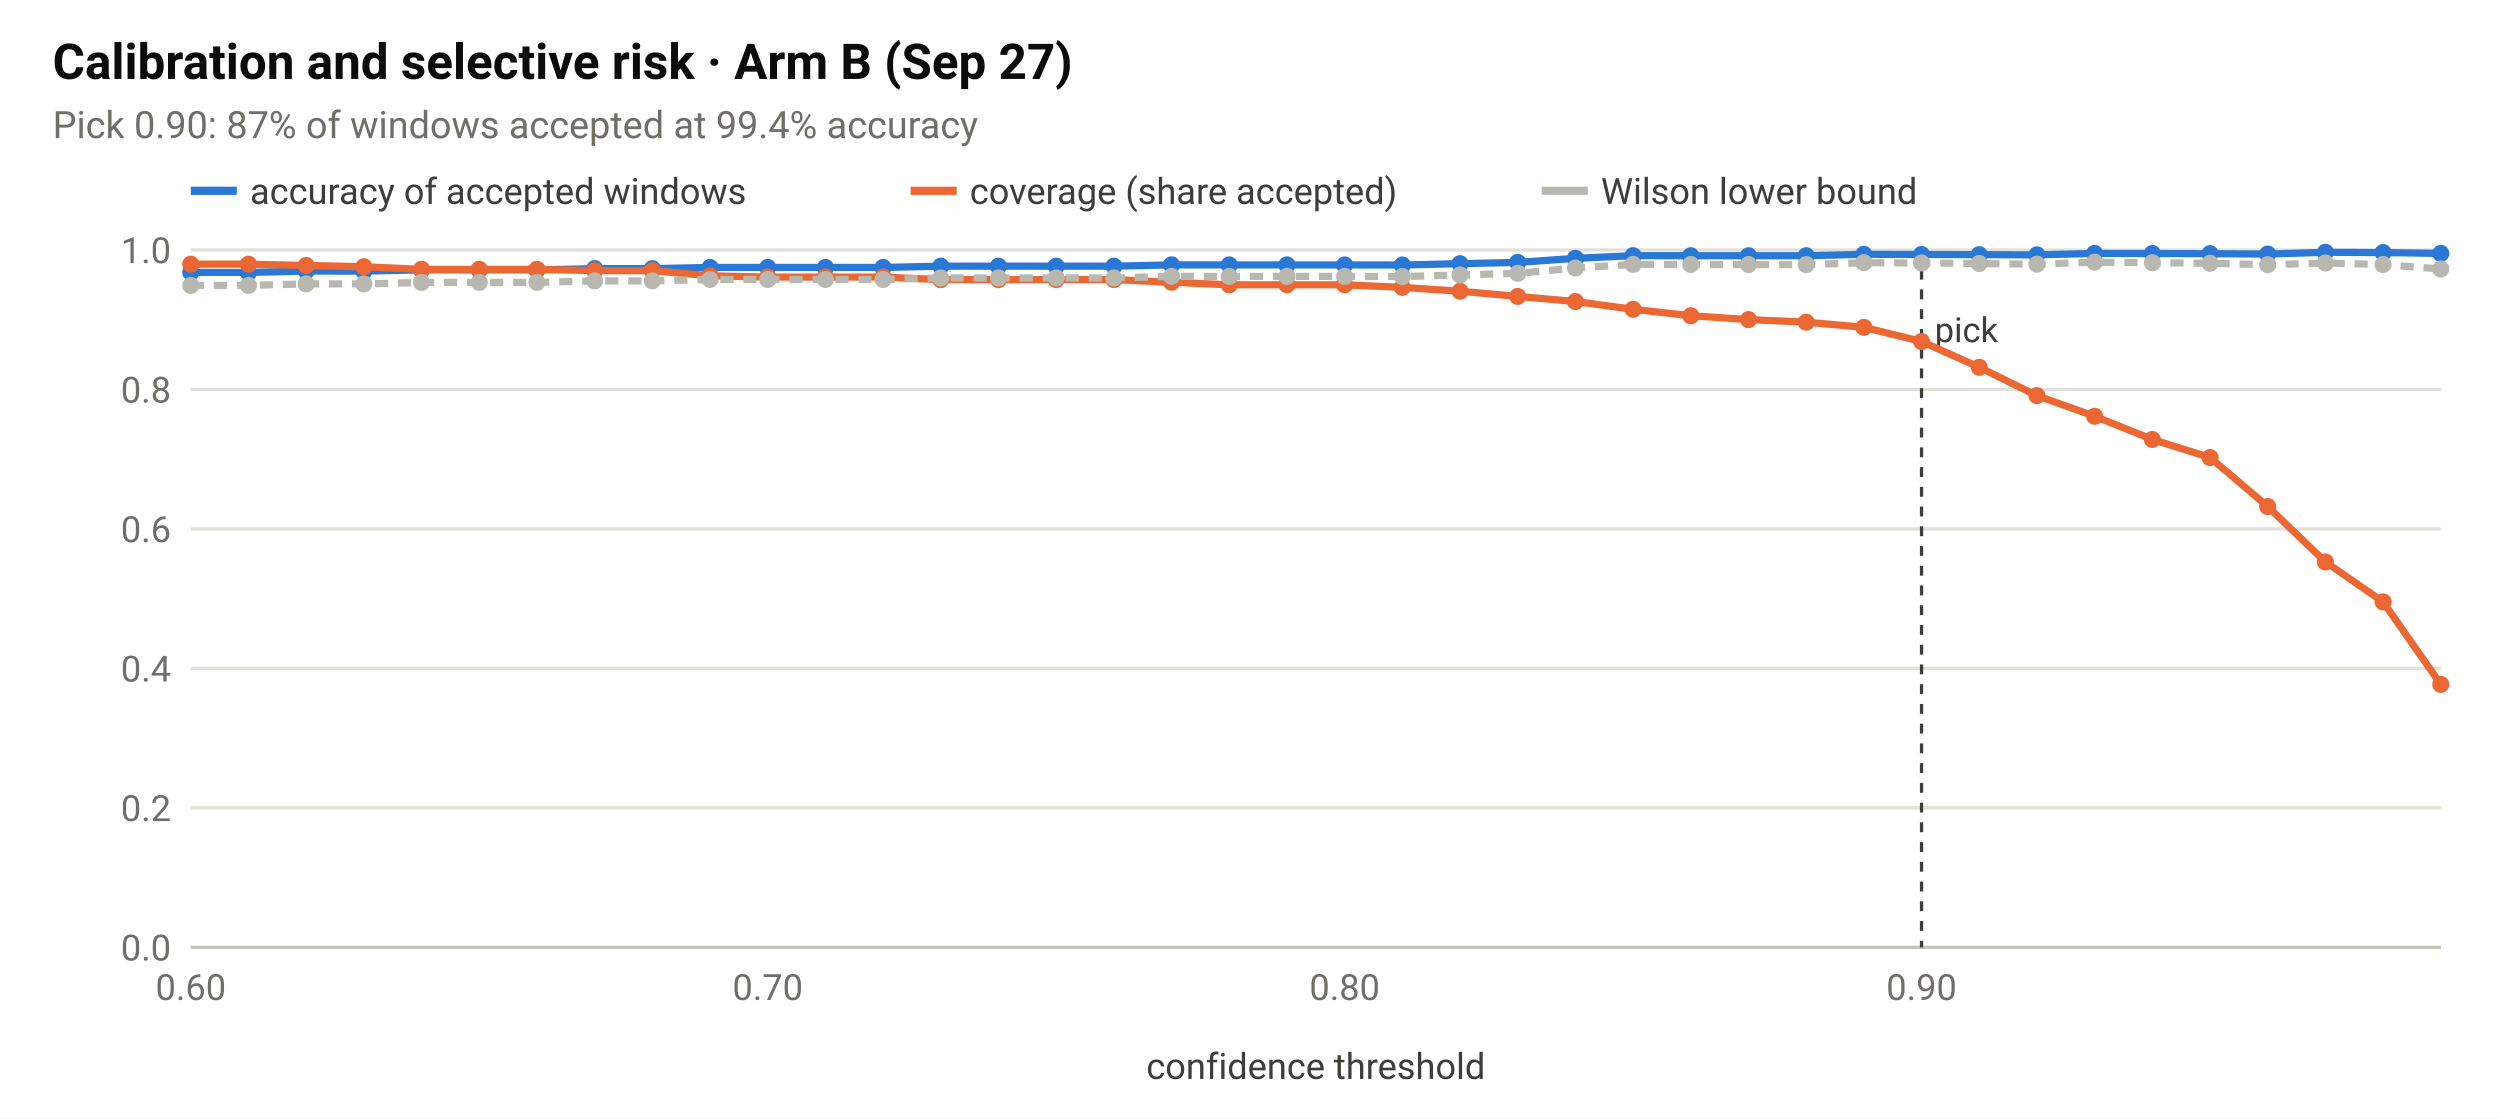
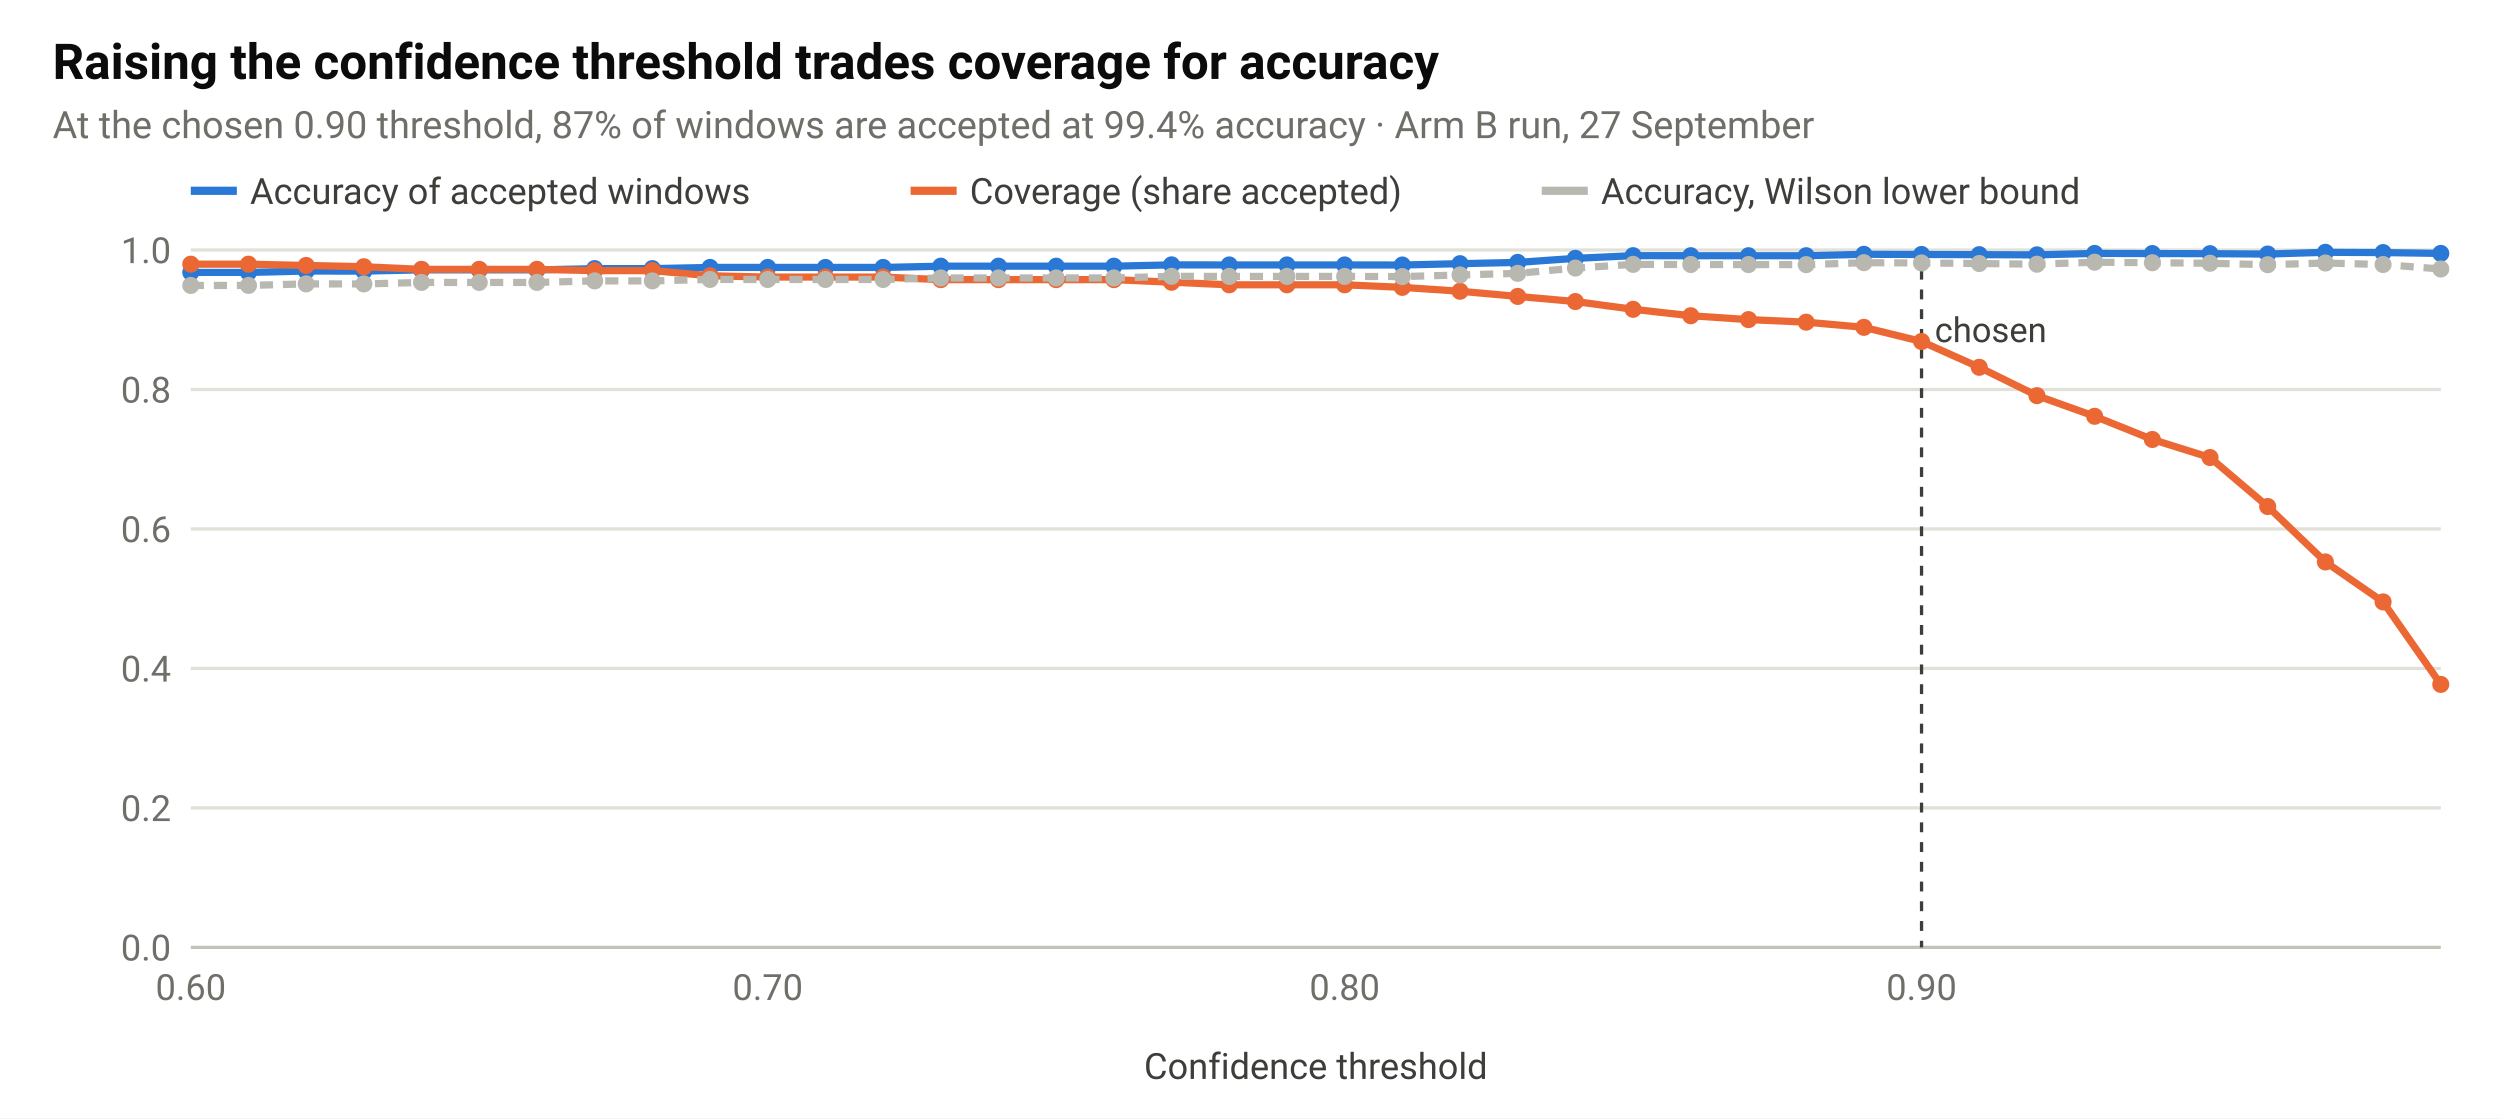
<svg xmlns="http://www.w3.org/2000/svg" width="760" height="340" viewBox="0 0 760 340" font-family="system-ui,-apple-system,'Segoe UI',Roboto,sans-serif" role="img">
  <rect width="760" height="340" fill="#ffffff" />
-   <text x="16" y="24" font-size="15" font-weight="600" fill="#0b0b0b">Calibration and selective risk · Arm B (Sep 27)</text>
-   <text x="16" y="42" font-size="11.5" fill="#6f6e69">Pick 0.90: 87% of windows accepted at 99.4% accuracy</text>
+   <text x="16" y="24" font-size="15" font-weight="600" fill="#0b0b0b">Raising the confidence threshold trades coverage for accuracy</text>
+   <text x="16" y="42" font-size="11.5" fill="#6f6e69">At the chosen 0.90 threshold, 87% of windows are accepted at 99.4% accuracy · Arm B run, 27 September</text>
  <line x1="58" x2="742" y1="288" y2="288" stroke="#c3c2b7" />
  <text x="52" y="292" font-size="11" fill="#6f6e69" text-anchor="end">0.0</text>
  <line x1="58" x2="742" y1="245.6" y2="245.6" stroke="#e1e0d9" />
  <text x="52" y="249.6" font-size="11" fill="#6f6e69" text-anchor="end">0.2</text>
  <line x1="58" x2="742" y1="203.2" y2="203.2" stroke="#e1e0d9" />
  <text x="52" y="207.2" font-size="11" fill="#6f6e69" text-anchor="end">0.4</text>
  <line x1="58" x2="742" y1="160.8" y2="160.8" stroke="#e1e0d9" />
  <text x="52" y="164.8" font-size="11" fill="#6f6e69" text-anchor="end">0.6</text>
  <line x1="58" x2="742" y1="118.4" y2="118.4" stroke="#e1e0d9" />
  <text x="52" y="122.4" font-size="11" fill="#6f6e69" text-anchor="end">0.8</text>
  <line x1="58" x2="742" y1="76" y2="76" stroke="#e1e0d9" />
  <text x="52" y="80" font-size="11" fill="#6f6e69" text-anchor="end">1.0</text>
  <text x="58" y="304" font-size="11" fill="#6f6e69" text-anchor="middle">0.60</text>
  <text x="233.38" y="304" font-size="11" fill="#6f6e69" text-anchor="middle">0.70</text>
  <text x="408.77" y="304" font-size="11" fill="#6f6e69" text-anchor="middle">0.80</text>
  <text x="584.15" y="304" font-size="11" fill="#6f6e69" text-anchor="middle">0.90</text>
-   <text x="400" y="328" font-size="11" fill="#3d3d3a" text-anchor="middle">confidence threshold</text>
+   <text x="400" y="328" font-size="11" fill="#3d3d3a" text-anchor="middle">Confidence threshold</text>
  <line x1="584.15" x2="584.15" y1="76" y2="288" stroke="#3d3d3a" stroke-dasharray="3 3" />
-   <text x="588.15" y="104" font-size="10.5" fill="#3d3d3a" text-anchor="start">pick</text>
+   <text x="588.15" y="104" font-size="10.5" fill="#3d3d3a" text-anchor="start">chosen</text>
  <polyline points="58,82.81 75.54,82.81 93.08,82.4 110.62,82.42 128.15,82.04 145.69,82.04 163.23,82.04 180.77,81.66 198.31,81.66 215.85,81.3 233.38,81.3 250.92,81.3 268.46,81.3 286,80.92 303.54,80.92 321.08,80.92 338.62,80.92 356.15,80.52 373.69,80.54 391.23,80.54 408.77,80.54 426.31,80.56 443.85,80.16 461.38,79.77 478.92,78.54 496.46,77.72 514,77.74 531.54,77.74 549.08,77.74 566.62,77.31 584.15,77.36 601.69,77.42 619.23,77.48 636.77,77.04 654.31,77.08 671.85,77.12 689.38,77.23 706.92,76.7 724.46,76.78 742,77.04" fill="none" stroke="#2a78d6" stroke-width="2.2" stroke-linejoin="round" />
  <circle cx="58" cy="82.81" r="2.6" fill="#2a78d6" />
  <circle cx="75.54" cy="82.81" r="2.6" fill="#2a78d6" />
  <circle cx="93.08" cy="82.4" r="2.6" fill="#2a78d6" />
  <circle cx="110.62" cy="82.42" r="2.6" fill="#2a78d6" />
  <circle cx="128.15" cy="82.04" r="2.6" fill="#2a78d6" />
  <circle cx="145.69" cy="82.04" r="2.6" fill="#2a78d6" />
  <circle cx="163.23" cy="82.04" r="2.6" fill="#2a78d6" />
  <circle cx="180.77" cy="81.66" r="2.6" fill="#2a78d6" />
  <circle cx="198.31" cy="81.66" r="2.6" fill="#2a78d6" />
  <circle cx="215.85" cy="81.3" r="2.6" fill="#2a78d6" />
  <circle cx="233.38" cy="81.3" r="2.6" fill="#2a78d6" />
  <circle cx="250.92" cy="81.3" r="2.6" fill="#2a78d6" />
  <circle cx="268.46" cy="81.3" r="2.6" fill="#2a78d6" />
  <circle cx="286" cy="80.92" r="2.6" fill="#2a78d6" />
  <circle cx="303.54" cy="80.92" r="2.6" fill="#2a78d6" />
  <circle cx="321.08" cy="80.92" r="2.6" fill="#2a78d6" />
  <circle cx="338.62" cy="80.92" r="2.6" fill="#2a78d6" />
  <circle cx="356.15" cy="80.52" r="2.6" fill="#2a78d6" />
  <circle cx="373.69" cy="80.54" r="2.6" fill="#2a78d6" />
  <circle cx="391.23" cy="80.54" r="2.6" fill="#2a78d6" />
  <circle cx="408.77" cy="80.54" r="2.6" fill="#2a78d6" />
  <circle cx="426.31" cy="80.56" r="2.6" fill="#2a78d6" />
  <circle cx="443.85" cy="80.16" r="2.6" fill="#2a78d6" />
  <circle cx="461.38" cy="79.77" r="2.6" fill="#2a78d6" />
  <circle cx="478.92" cy="78.54" r="2.6" fill="#2a78d6" />
  <circle cx="496.46" cy="77.72" r="2.6" fill="#2a78d6" />
  <circle cx="514" cy="77.74" r="2.6" fill="#2a78d6" />
  <circle cx="531.54" cy="77.74" r="2.6" fill="#2a78d6" />
  <circle cx="549.08" cy="77.74" r="2.6" fill="#2a78d6" />
  <circle cx="566.62" cy="77.31" r="2.6" fill="#2a78d6" />
  <circle cx="584.15" cy="77.36" r="2.6" fill="#2a78d6" />
  <circle cx="601.69" cy="77.42" r="2.6" fill="#2a78d6" />
  <circle cx="619.23" cy="77.48" r="2.6" fill="#2a78d6" />
  <circle cx="636.77" cy="77.04" r="2.6" fill="#2a78d6" />
  <circle cx="654.31" cy="77.08" r="2.6" fill="#2a78d6" />
  <circle cx="671.85" cy="77.12" r="2.6" fill="#2a78d6" />
  <circle cx="689.38" cy="77.23" r="2.6" fill="#2a78d6" />
  <circle cx="706.92" cy="76.7" r="2.6" fill="#2a78d6" />
  <circle cx="724.46" cy="76.78" r="2.6" fill="#2a78d6" />
  <circle cx="742" cy="77.04" r="2.6" fill="#2a78d6" />
  <polyline points="58,80.31 75.54,80.31 93.08,80.7 110.62,81.09 128.15,81.88 145.69,81.88 163.23,81.88 180.77,82.27 198.31,82.27 215.85,83.84 233.38,84.23 250.92,84.23 268.46,84.23 286,85.01 303.54,85.01 321.08,85.01 338.62,85.01 356.15,85.8 373.69,86.58 391.23,86.58 408.77,86.58 426.31,87.36 443.85,88.54 461.38,90.11 478.92,91.67 496.46,94.03 514,95.99 531.54,97.16 549.08,97.94 566.62,99.51 584.15,103.82 601.69,111.66 619.23,120.28 636.77,126.55 654.31,133.6 671.85,139.09 689.38,153.98 706.92,170.83 724.46,182.98 742,208.06" fill="none" stroke="#eb6834" stroke-width="2.2" stroke-linejoin="round" />
  <circle cx="58" cy="80.31" r="2.6" fill="#eb6834" />
  <circle cx="75.54" cy="80.31" r="2.6" fill="#eb6834" />
  <circle cx="93.08" cy="80.7" r="2.6" fill="#eb6834" />
  <circle cx="110.62" cy="81.09" r="2.6" fill="#eb6834" />
  <circle cx="128.15" cy="81.88" r="2.6" fill="#eb6834" />
  <circle cx="145.69" cy="81.88" r="2.6" fill="#eb6834" />
  <circle cx="163.23" cy="81.88" r="2.6" fill="#eb6834" />
  <circle cx="180.77" cy="82.27" r="2.6" fill="#eb6834" />
  <circle cx="198.31" cy="82.27" r="2.6" fill="#eb6834" />
  <circle cx="215.85" cy="83.84" r="2.6" fill="#eb6834" />
  <circle cx="233.38" cy="84.23" r="2.6" fill="#eb6834" />
  <circle cx="250.92" cy="84.23" r="2.6" fill="#eb6834" />
  <circle cx="268.46" cy="84.23" r="2.6" fill="#eb6834" />
  <circle cx="286" cy="85.01" r="2.6" fill="#eb6834" />
  <circle cx="303.54" cy="85.01" r="2.6" fill="#eb6834" />
  <circle cx="321.08" cy="85.01" r="2.6" fill="#eb6834" />
  <circle cx="338.62" cy="85.01" r="2.6" fill="#eb6834" />
  <circle cx="356.15" cy="85.8" r="2.6" fill="#eb6834" />
  <circle cx="373.69" cy="86.58" r="2.6" fill="#eb6834" />
  <circle cx="391.23" cy="86.58" r="2.6" fill="#eb6834" />
  <circle cx="408.77" cy="86.58" r="2.6" fill="#eb6834" />
  <circle cx="426.31" cy="87.36" r="2.6" fill="#eb6834" />
  <circle cx="443.85" cy="88.54" r="2.6" fill="#eb6834" />
  <circle cx="461.38" cy="90.11" r="2.6" fill="#eb6834" />
  <circle cx="478.92" cy="91.67" r="2.6" fill="#eb6834" />
  <circle cx="496.46" cy="94.03" r="2.6" fill="#eb6834" />
  <circle cx="514" cy="95.99" r="2.6" fill="#eb6834" />
  <circle cx="531.54" cy="97.16" r="2.6" fill="#eb6834" />
  <circle cx="549.08" cy="97.94" r="2.6" fill="#eb6834" />
  <circle cx="566.62" cy="99.51" r="2.6" fill="#eb6834" />
  <circle cx="584.15" cy="103.82" r="2.6" fill="#eb6834" />
  <circle cx="601.69" cy="111.66" r="2.6" fill="#eb6834" />
  <circle cx="619.23" cy="120.28" r="2.6" fill="#eb6834" />
  <circle cx="636.77" cy="126.55" r="2.6" fill="#eb6834" />
  <circle cx="654.31" cy="133.6" r="2.6" fill="#eb6834" />
  <circle cx="671.85" cy="139.09" r="2.6" fill="#eb6834" />
  <circle cx="689.38" cy="153.98" r="2.6" fill="#eb6834" />
  <circle cx="706.92" cy="170.83" r="2.6" fill="#eb6834" />
  <circle cx="724.46" cy="182.98" r="2.6" fill="#eb6834" />
  <circle cx="742" cy="208.06" r="2.6" fill="#eb6834" />
  <polyline points="58,86.77 75.54,86.77 93.08,86.3 110.62,86.32 128.15,85.86 145.69,85.86 163.23,85.86 180.77,85.39 198.31,85.39 215.85,84.95 233.38,84.97 250.92,84.97 268.46,84.97 286,84.5 303.54,84.5 321.08,84.5 338.62,84.5 356.15,84.01 373.69,84.03 391.23,84.03 408.77,84.03 426.31,84.08 443.85,83.59 461.38,83.1 478.92,81.49 496.46,80.37 514,80.41 531.54,80.43 549.08,80.45 566.62,79.86 584.15,79.94 601.69,80.11 619.23,80.32 636.77,79.71 654.31,79.88 671.85,80.03 689.38,80.47 706.92,79.96 724.46,80.41 742,81.77" fill="none" stroke="#b9b8b0" stroke-width="2.2" stroke-dasharray="4 3" stroke-linejoin="round" />
  <circle cx="58" cy="86.77" r="2.6" fill="#b9b8b0" />
  <circle cx="75.54" cy="86.77" r="2.6" fill="#b9b8b0" />
  <circle cx="93.08" cy="86.3" r="2.6" fill="#b9b8b0" />
  <circle cx="110.62" cy="86.32" r="2.6" fill="#b9b8b0" />
  <circle cx="128.15" cy="85.86" r="2.6" fill="#b9b8b0" />
  <circle cx="145.69" cy="85.86" r="2.6" fill="#b9b8b0" />
  <circle cx="163.23" cy="85.86" r="2.6" fill="#b9b8b0" />
  <circle cx="180.77" cy="85.39" r="2.6" fill="#b9b8b0" />
  <circle cx="198.31" cy="85.39" r="2.6" fill="#b9b8b0" />
  <circle cx="215.85" cy="84.95" r="2.6" fill="#b9b8b0" />
  <circle cx="233.38" cy="84.97" r="2.6" fill="#b9b8b0" />
  <circle cx="250.92" cy="84.97" r="2.6" fill="#b9b8b0" />
  <circle cx="268.46" cy="84.97" r="2.6" fill="#b9b8b0" />
  <circle cx="286" cy="84.5" r="2.6" fill="#b9b8b0" />
  <circle cx="303.54" cy="84.5" r="2.6" fill="#b9b8b0" />
  <circle cx="321.08" cy="84.5" r="2.6" fill="#b9b8b0" />
  <circle cx="338.62" cy="84.5" r="2.6" fill="#b9b8b0" />
  <circle cx="356.15" cy="84.01" r="2.6" fill="#b9b8b0" />
  <circle cx="373.69" cy="84.03" r="2.6" fill="#b9b8b0" />
  <circle cx="391.23" cy="84.03" r="2.6" fill="#b9b8b0" />
  <circle cx="408.77" cy="84.03" r="2.6" fill="#b9b8b0" />
  <circle cx="426.31" cy="84.08" r="2.6" fill="#b9b8b0" />
  <circle cx="443.85" cy="83.59" r="2.6" fill="#b9b8b0" />
  <circle cx="461.38" cy="83.1" r="2.6" fill="#b9b8b0" />
  <circle cx="478.92" cy="81.49" r="2.6" fill="#b9b8b0" />
  <circle cx="496.46" cy="80.37" r="2.6" fill="#b9b8b0" />
  <circle cx="514" cy="80.41" r="2.6" fill="#b9b8b0" />
  <circle cx="531.54" cy="80.43" r="2.6" fill="#b9b8b0" />
  <circle cx="549.08" cy="80.45" r="2.6" fill="#b9b8b0" />
  <circle cx="566.62" cy="79.86" r="2.6" fill="#b9b8b0" />
  <circle cx="584.15" cy="79.94" r="2.6" fill="#b9b8b0" />
  <circle cx="601.69" cy="80.11" r="2.6" fill="#b9b8b0" />
  <circle cx="619.23" cy="80.32" r="2.6" fill="#b9b8b0" />
  <circle cx="636.77" cy="79.71" r="2.6" fill="#b9b8b0" />
  <circle cx="654.31" cy="79.88" r="2.6" fill="#b9b8b0" />
  <circle cx="671.85" cy="80.03" r="2.6" fill="#b9b8b0" />
  <circle cx="689.38" cy="80.47" r="2.6" fill="#b9b8b0" />
  <circle cx="706.92" cy="79.96" r="2.6" fill="#b9b8b0" />
  <circle cx="724.46" cy="80.41" r="2.6" fill="#b9b8b0" />
  <circle cx="742" cy="81.77" r="2.6" fill="#b9b8b0" />
  <line x1="58" x2="72" y1="58" y2="58" stroke="#2a78d6" stroke-width="2.5" />
-   <text x="76" y="62" font-size="11" fill="#3d3d3a" text-anchor="start">accuracy of accepted windows</text>
+   <text x="76" y="62" font-size="11" fill="#3d3d3a" text-anchor="start">Accuracy of accepted windows</text>
  <line x1="276.82" x2="290.82" y1="58" y2="58" stroke="#eb6834" stroke-width="2.5" />
-   <text x="294.82" y="62" font-size="11" fill="#3d3d3a" text-anchor="start">coverage (share accepted)</text>
+   <text x="294.82" y="62" font-size="11" fill="#3d3d3a" text-anchor="start">Coverage (share accepted)</text>
  <line x1="468.69" x2="482.69" y1="58" y2="58" stroke="#b9b8b0" stroke-width="2.5" />
-   <text x="486.69" y="62" font-size="11" fill="#3d3d3a" text-anchor="start">Wilson lower bound</text>
+   <text x="486.69" y="62" font-size="11" fill="#3d3d3a" text-anchor="start">Accuracy, Wilson lower bound</text>
</svg>
